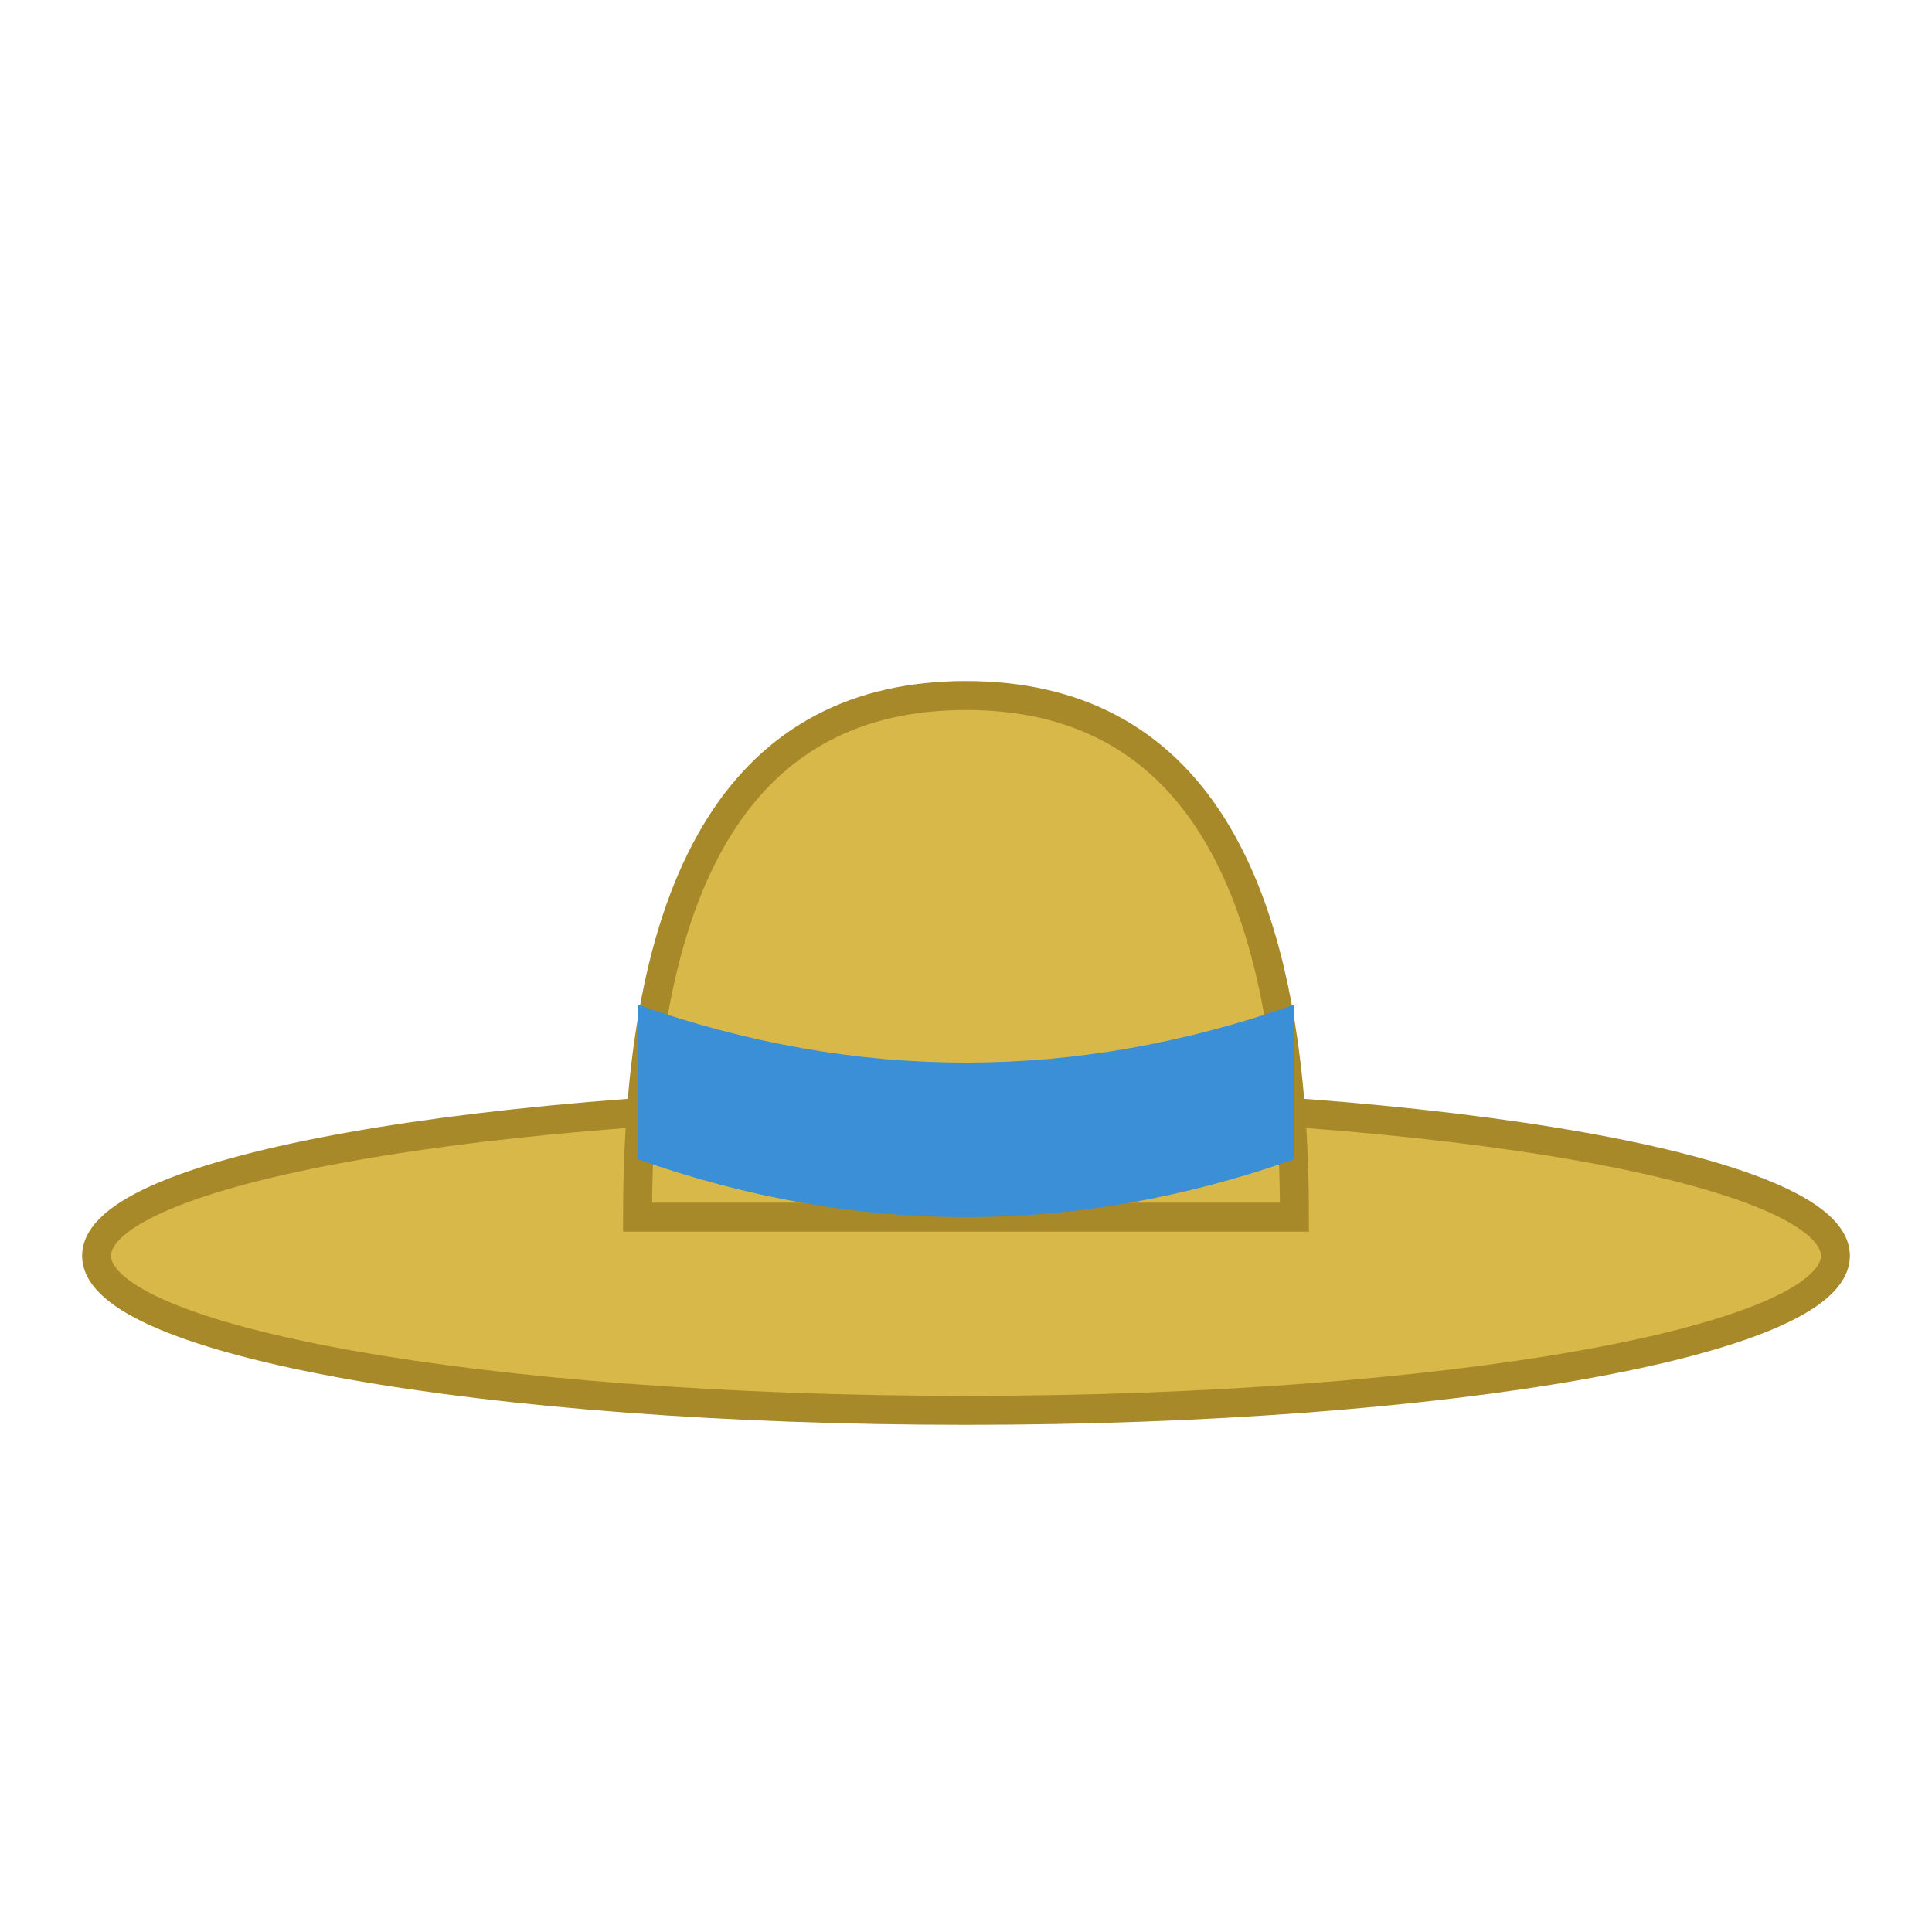
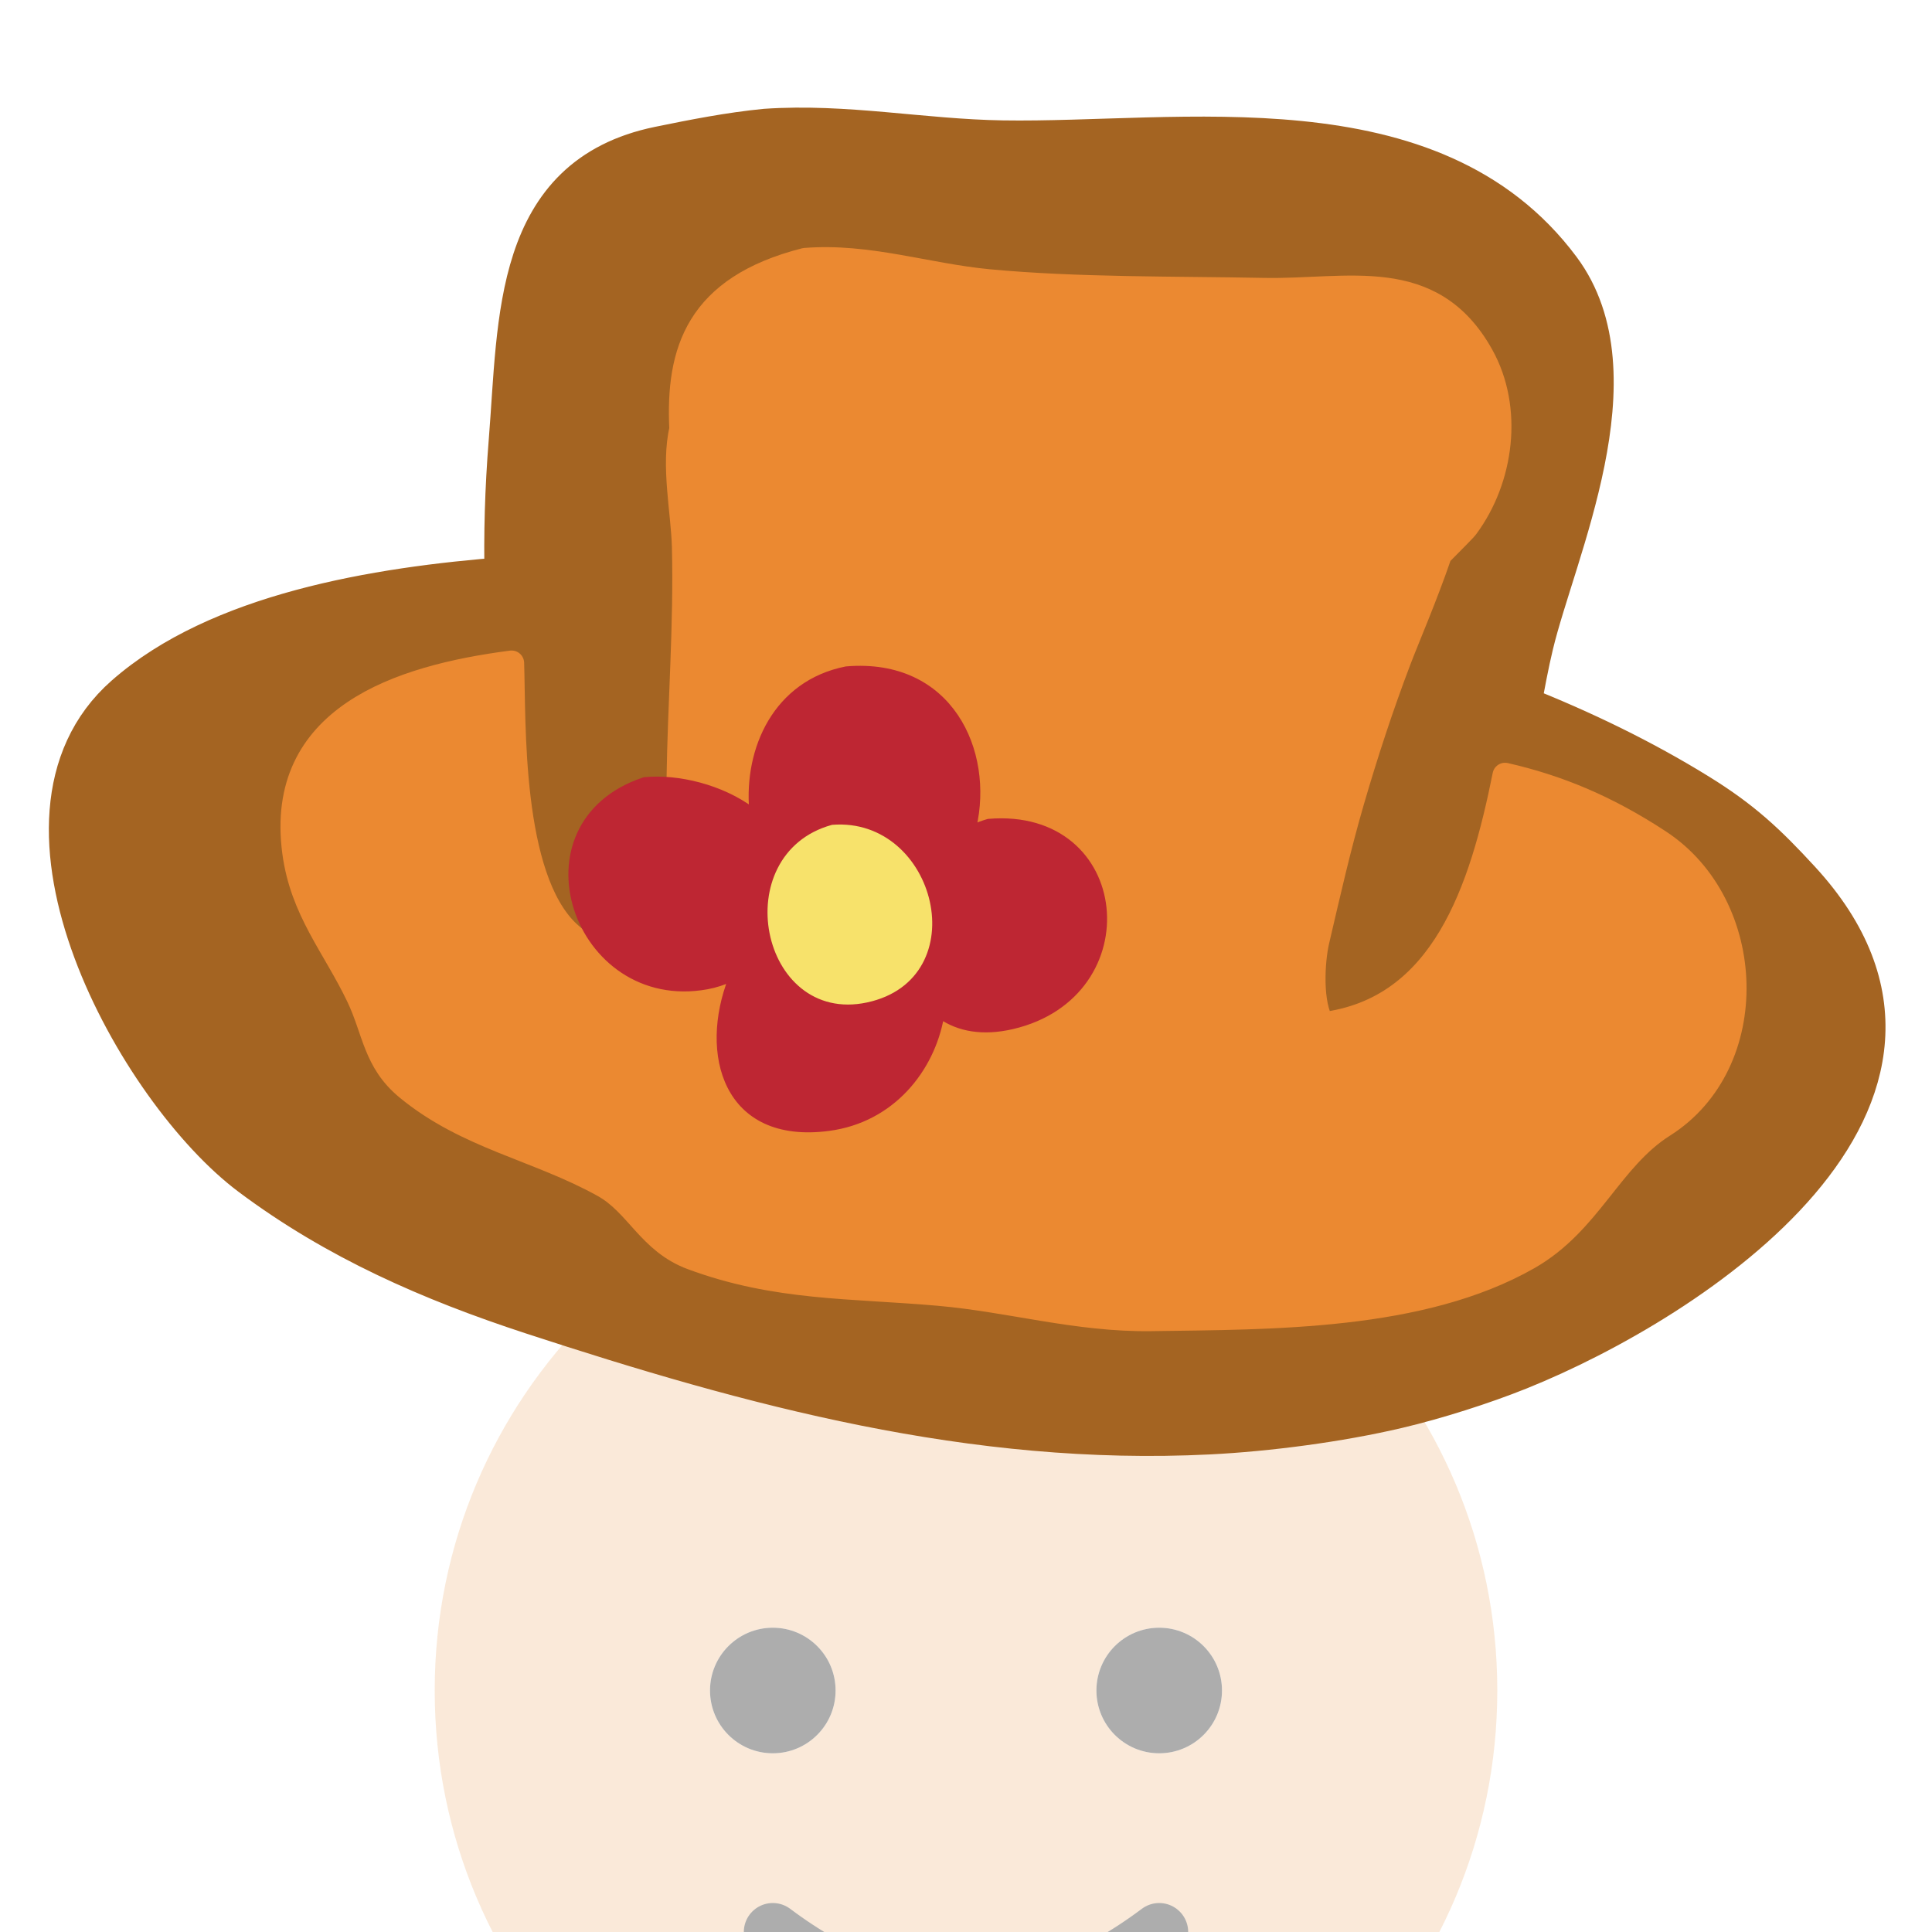
- <svg xmlns="http://www.w3.org/2000/svg" viewBox="0 0 100 100" width="100" height="100">
-   <g id="body-reference" style="display:none;opacity:0.4">
-     <g transform="scale(2.5) translate(-30,9)">
-       <rect x="41" y="62" width="5.5" height="30" fill="#f2c9a0" />
-       <rect x="53.5" y="62" width="5.5" height="30" fill="#f2c9a0" />
-       <ellipse cx="43" cy="93" rx="6" ry="3" fill="#333" />
-       <ellipse cx="57" cy="93" rx="6" ry="3" fill="#333" />
-       <circle cx="36" cy="56.5" r="3.2" fill="#f2c9a0" />
-       <circle cx="64" cy="56.5" r="3.2" fill="#f2c9a0" />
-       <path transform="translate(29,27) scale(.42)" d="M32,22 L13,65 L22,69 L37,44 Z M68,22 L87,65 L78,69 L63,44 Z" fill="#f2c9a0" />
-       <circle cx="50" cy="26" r="11" fill="#f2c9a0" />
-       <circle cx="46" cy="26" r="1.3" fill="#333" />
-       <circle cx="54" cy="26" r="1.3" fill="#333" />
-       <path d="M46,31 Q50,34 54,31" fill="none" stroke="#333" stroke-width="1.2" stroke-linecap="round" />
+ <svg xmlns="http://www.w3.org/2000/svg" width="100" height="100" viewBox="0 0 100 100">
+   <g id="body-reference" data-name="Body reference (show to align)" data-locked="true" opacity="0.4" transform=" matrix(1 0 0 1 0 0)">
+     <g id="layer-641b17f9-0661-4d76-9d24-36abbcf00b6b" data-name="Group" data-locked="false" opacity="1" transform=" matrix(2.5 0 0 2.5 -75 22.5)">
+       <path transform="translate(0 0) rotate(0) scale(1 1)" d="M41 62C41 62 46.5 62 46.5 62C46.5 62 46.5 90.563 46.5 90.563C45.515 90.209 44.306 90 43 90C42.299 90 41.626 90.06 41 90.171C41 90.171 41 62 41 62Z" fill="#f2c9a0" stroke="none" stroke-width="0" opacity="1" fill-rule="nonzero" />
+       <path transform="translate(0 0) rotate(0) scale(1 1)" d="M53.5 62C53.5 62 59 62 59 62C59 62 59 90.171 59 90.171C58.374 90.06 57.701 90 57 90C55.694 90 54.485 90.209 53.5 90.563C53.5 90.563 53.5 62 53.5 62Z" fill="#f2c9a0" stroke="none" stroke-width="0" opacity="1" fill-rule="nonzero" />
+       <ellipse transform="translate(0 0) rotate(0) scale(1 1)" rx="6" ry="3" cx="43" cy="93" fill="#333" stroke="none" stroke-width="0" font-family="Times New Roman, serif" font-size="16" />
+       <ellipse transform="translate(0 0) rotate(0) scale(1 1)" rx="6" ry="3" cx="57" cy="93" fill="#333" stroke="none" stroke-width="0" font-family="Times New Roman, serif" font-size="16" />
+       <path transform="translate(0 0) rotate(0) scale(1 1)" d="M44.54 45.48C44.54 45.48 38.828 55.001 38.828 55.001C39.065 55.448 39.2 55.958 39.2 56.5C39.2 58.267 37.767 59.7 36 59.7C34.233 59.7 32.8 58.267 32.8 56.5C32.8 55.157 33.627 54.008 34.799 53.533C34.799 53.533 42.44 36.24 42.44 36.24C42.44 36.24 44.54 45.48 44.54 45.48ZM57.56 36.24C57.56 36.24 65.201 53.533 65.201 53.533C66.373 54.008 67.2 55.157 67.2 56.5C67.2 58.267 65.767 59.7 64 59.7C62.233 59.7 60.8 58.267 60.8 56.5C60.8 55.958 60.935 55.448 61.172 55.001C61.172 55.001 55.46 45.48 55.46 45.48C55.46 45.48 57.56 36.24 57.56 36.24Z" fill="#f2c9a0" stroke="none" stroke-width="0" opacity="1" fill-rule="nonzero" />
+       <path transform="translate(0 0) rotate(0) scale(1 1)" d="M39 26C39 19.925 43.925 15 50 15C56.075 15 61 19.925 61 26C61 32.075 56.075 37 50 37C43.925 37 39 32.075 39 26ZM46 27.3C46.718 27.3 47.3 26.718 47.3 26C47.3 25.282 46.718 24.7 46 24.7C45.282 24.7 44.7 25.282 44.7 26C44.7 26.718 45.282 27.3 46 27.3ZM54 27.3C54.718 27.3 55.3 26.718 55.3 26C55.3 25.282 54.718 24.7 54 24.7C53.282 24.7 52.7 25.282 52.7 26C52.7 26.718 53.282 27.3 54 27.3Z" fill="#f2c9a0" stroke="none" stroke-width="0" opacity="1" fill-rule="nonzero" />
+       <ellipse transform="translate(0 0) rotate(0) scale(1 1)" rx="1.3" ry="1.3" cx="46" cy="26" fill="#333" stroke="none" stroke-width="0" font-family="Times New Roman, serif" font-size="16" />
+       <ellipse transform="translate(0 0) rotate(0) scale(1 1)" rx="1.3" ry="1.3" cx="54" cy="26" fill="#333" stroke="none" stroke-width="0" font-family="Times New Roman, serif" font-size="16" />
+       <path transform="translate(0 0) rotate(0) scale(1 1)" d="M46,31 Q50,34 54,31" fill="none" stroke="#333" stroke-width="1.2" font-family="Times New Roman, serif" font-size="16" stroke-linecap="round" />
    </g>
  </g>
-   <g id="clothing">
-     <ellipse cx="50" cy="65" rx="45" ry="8" fill="#d9b84a" stroke="#a8892a" stroke-width="1.5" />
-     <path d="M33,63 Q33,36 50,36 Q67,36 67,63 Z" fill="#d9b84a" stroke="#a8892a" stroke-width="1.5" />
-     <path d="M33,60 Q50,66 67,60 L67,52 Q50,58 33,52 Z" fill="#3a8fd6" />
+   <g id="clothing" data-name="Clothing" data-locked="false" opacity="1" transform=" matrix(1 0 0 1 0 0)">
+     <path transform="translate(0 0) rotate(0) scale(1 1) matrix(1 0 0 1 0 0)" d="M51.888 7.431C61.157 7.577 74.043 5.166 80.638 14.01C84.663 19.407 80.374 28.491 79.211 33.334C78.972 34.327 78.763 35.445 78.549 36.633C81.854 37.936 84.973 39.454 87.819 41.213C90.042 42.586 91.3 43.759 93.069 45.684C103.288 56.804 87.507 67.16 78.569 70.754C76.688 71.51 74.283 72.271 72.319 72.735C69.265 73.455 65.59 73.931 62.569 74.082C50.398 74.691 39.021 71.619 27.569 67.87C22.355 66.163 17.488 64.037 13.069 60.73C7.288 56.404 -0.559 42.405 6.569 36.13C11.351 31.921 19.411 30.543 26.282 30.023C26.23 27.653 26.294 25.337 26.495 22.834C27.002 16.528 26.702 9.27 34.138 7.743C35.959 7.37 37.788 7.009 39.638 6.829C43.795 6.548 47.714 7.366 51.888 7.431ZM75.89 27.257C77.724 24.778 78.193 21.145 76.67 18.412C74.082 13.766 69.752 15.12 65.42 15.034C60.873 14.944 55.744 15.017 51.17 14.584C47.939 14.278 44.937 13.222 41.67 13.483C36.117 14.902 35.098 18.169 35.294 22.216C34.851 24.097 35.382 26.508 35.428 28.311C35.529 32.348 35.204 36.405 35.148 40.433C34.524 40.342 33.913 40.322 33.35 40.377C28.74 41.906 28.725 46.767 31.275 49.412C30.59 49.19 29.935 48.798 29.388 48.283C26.321 45.391 26.581 37.339 26.479 34.321C20.633 35.079 14.348 37.156 15.255 44.081C15.654 47.126 17.326 48.973 18.57 51.581C19.412 53.348 19.425 54.929 21.093 56.304C24.191 58.858 27.82 59.431 31.244 61.331C33.006 62.308 33.614 64.262 35.823 65.081C40.193 66.701 44.039 66.539 48.593 66.939C52.311 67.265 55.757 68.306 59.593 68.25C65.838 68.16 73.554 68.233 79.093 65.078C82.268 63.27 83.32 59.982 86.093 58.229C91.148 55.032 90.859 46.855 85.876 43.581C83.134 41.779 80.599 40.746 77.901 40.131C76.716 46.038 74.722 52.274 68.451 53.044C67.778 52.001 67.915 49.743 68.16 48.694C68.726 46.268 69.275 43.836 69.972 41.444C70.684 38.999 71.477 36.575 72.382 34.194C72.857 32.945 73.745 30.914 74.509 28.681C75.136 28.04 75.769 27.421 75.89 27.257Z" fill="#a46422" stroke="#a46422" stroke-width="2.4" opacity="1" stroke-linejoin="round" fill-rule="nonzero" stroke-opacity="1" />
+     <path transform="translate(0 0) rotate(0) scale(1 1) matrix(1 0 0 1 0 0)" d="M72.382 34.194C71.477 36.575 70.684 38.999 69.972 41.444C69.275 43.836 68.726 46.268 68.16 48.694C67.915 49.743 67.778 52.001 68.451 53.044C74.722 52.274 76.716 46.038 77.901 40.131C80.599 40.746 83.134 41.779 85.876 43.581C90.859 46.855 91.148 55.032 86.093 58.229C83.32 59.982 82.268 63.27 79.093 65.078C73.554 68.233 65.838 68.16 59.593 68.25C55.757 68.306 52.311 67.265 48.593 66.939C44.039 66.539 40.193 66.701 35.823 65.081C33.614 64.262 33.006 62.308 31.244 61.331C27.82 59.431 24.191 58.858 21.093 56.304C19.425 54.929 19.412 53.348 18.57 51.581C17.326 48.973 15.654 47.126 15.255 44.081C14.348 37.156 20.633 35.079 26.479 34.321C26.581 37.339 26.321 45.391 29.388 48.283C29.935 48.798 30.59 49.19 31.275 49.412C32.518 50.702 34.372 51.464 36.6 51.056C37.038 50.975 37.456 50.838 37.848 50.654C36.335 54.513 37.534 59.097 42.898 58.386C46.189 57.95 48.23 55.334 48.713 52.61C49.619 53.233 50.852 53.481 52.408 53.117C59.354 51.489 58.449 41.918 51.158 42.535C50.888 42.613 50.631 42.707 50.386 42.816C51.299 38.899 49.181 34.189 43.802 34.643C40.166 35.361 38.656 38.768 38.931 41.939C37.857 41.139 36.476 40.626 35.148 40.433C35.204 36.405 35.529 32.348 35.428 28.311C35.382 26.508 34.851 24.097 35.294 22.216C35.098 18.169 36.117 14.902 41.67 13.483C44.937 13.222 47.939 14.278 51.17 14.584C55.744 15.017 60.873 14.944 65.42 15.034C69.752 15.12 74.082 13.766 76.67 18.412C78.193 21.145 77.724 24.778 75.89 27.257C75.769 27.421 75.136 28.04 74.509 28.681C73.745 30.914 72.857 32.945 72.382 34.194Z" fill="#eb8931" stroke="#eb8931" stroke-width="1.3" opacity="1" stroke-linejoin="round" fill-rule="nonzero" stroke-opacity="1" />
+     <path transform="translate(0 0) rotate(0) scale(1 1) matrix(1 0 0 1 0 0)" d="M52.408 53.117C50.852 53.481 49.619 53.233 48.713 52.61C48.23 55.334 46.189 57.95 42.898 58.386C37.534 59.097 36.335 54.513 37.848 50.654C37.456 50.838 37.038 50.975 36.6 51.056C29.803 52.301 26.493 42.651 33.35 40.377C35.112 40.207 37.353 40.764 38.931 41.939C38.656 38.768 40.166 35.361 43.802 34.643C49.181 34.189 51.299 38.899 50.386 42.816C50.631 42.707 50.888 42.613 51.158 42.535C58.449 41.918 59.354 51.489 52.408 53.117ZM43.092 42.842C37.807 44.302 39.491 52.884 44.842 51.741C50.328 50.57 48.309 42.432 43.092 42.842Z" fill="#be2633" stroke="#be2633" stroke-width="0.3" opacity="1" stroke-linejoin="round" fill-rule="nonzero" stroke-opacity="1" />
+     <path transform="translate(0 0) rotate(0) scale(1 1) matrix(1 0 0 1 0 0)" d="M44.842 51.741C39.491 52.884 37.807 44.302 43.092 42.842C48.309 42.432 50.328 50.57 44.842 51.741Z" fill="#f7e26b" stroke="#f7e26b" stroke-width="0.3" opacity="1" stroke-linejoin="round" fill-rule="nonzero" stroke-opacity="1" />
  </g>
</svg>
